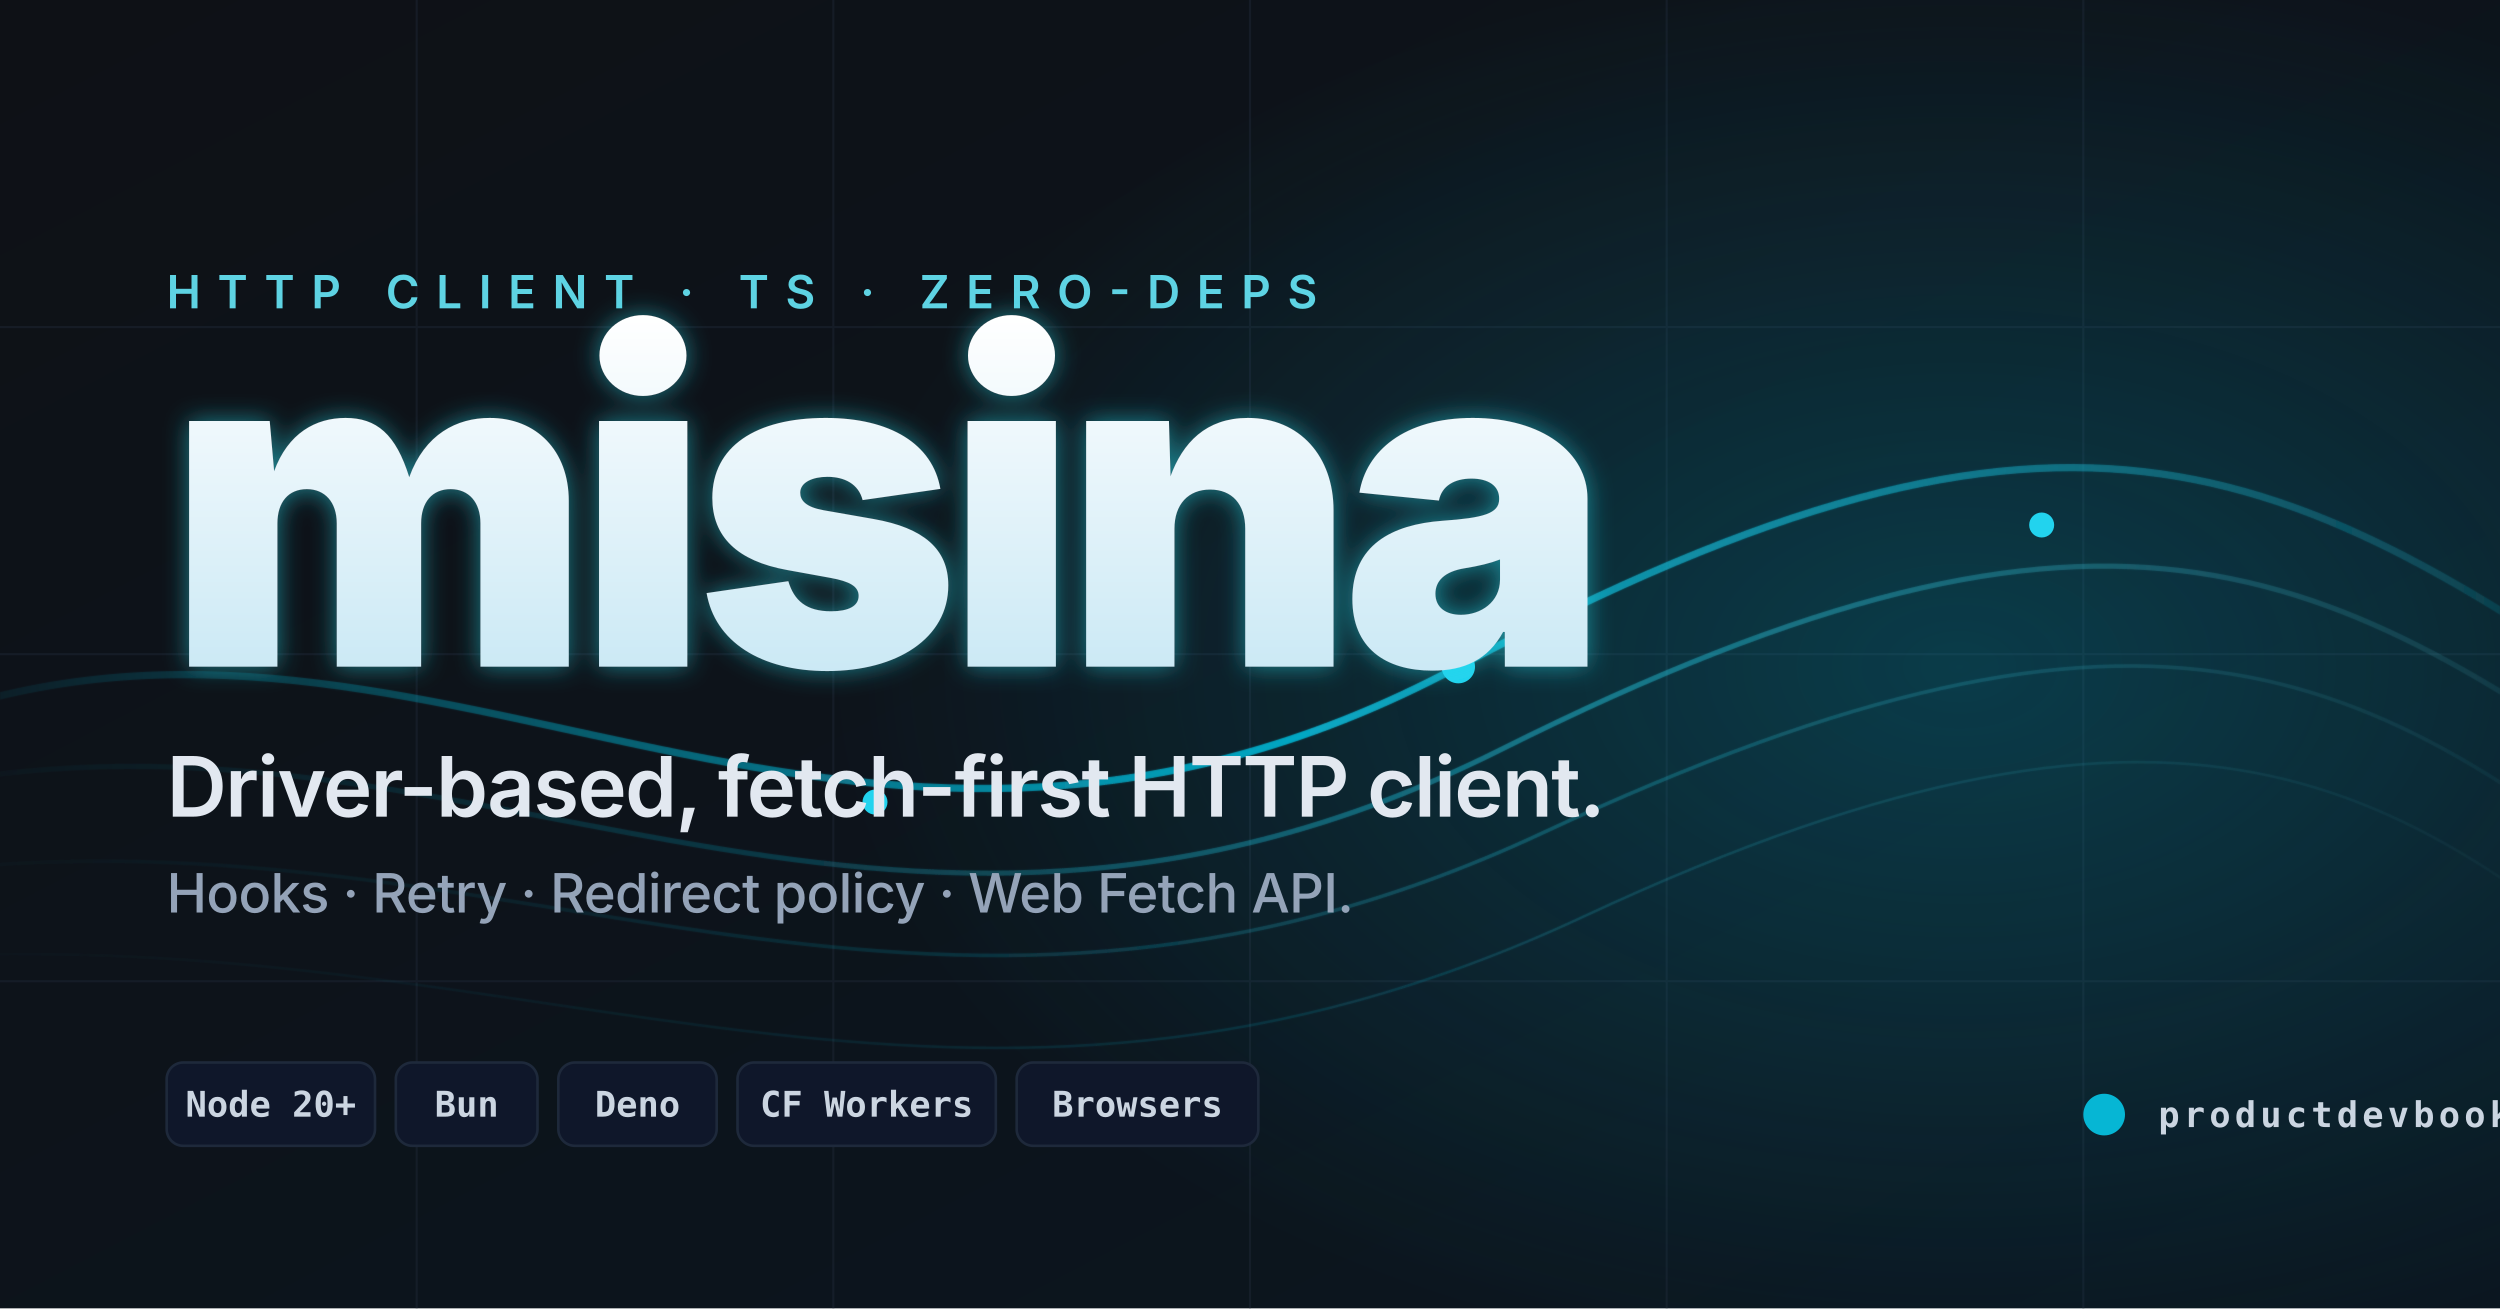
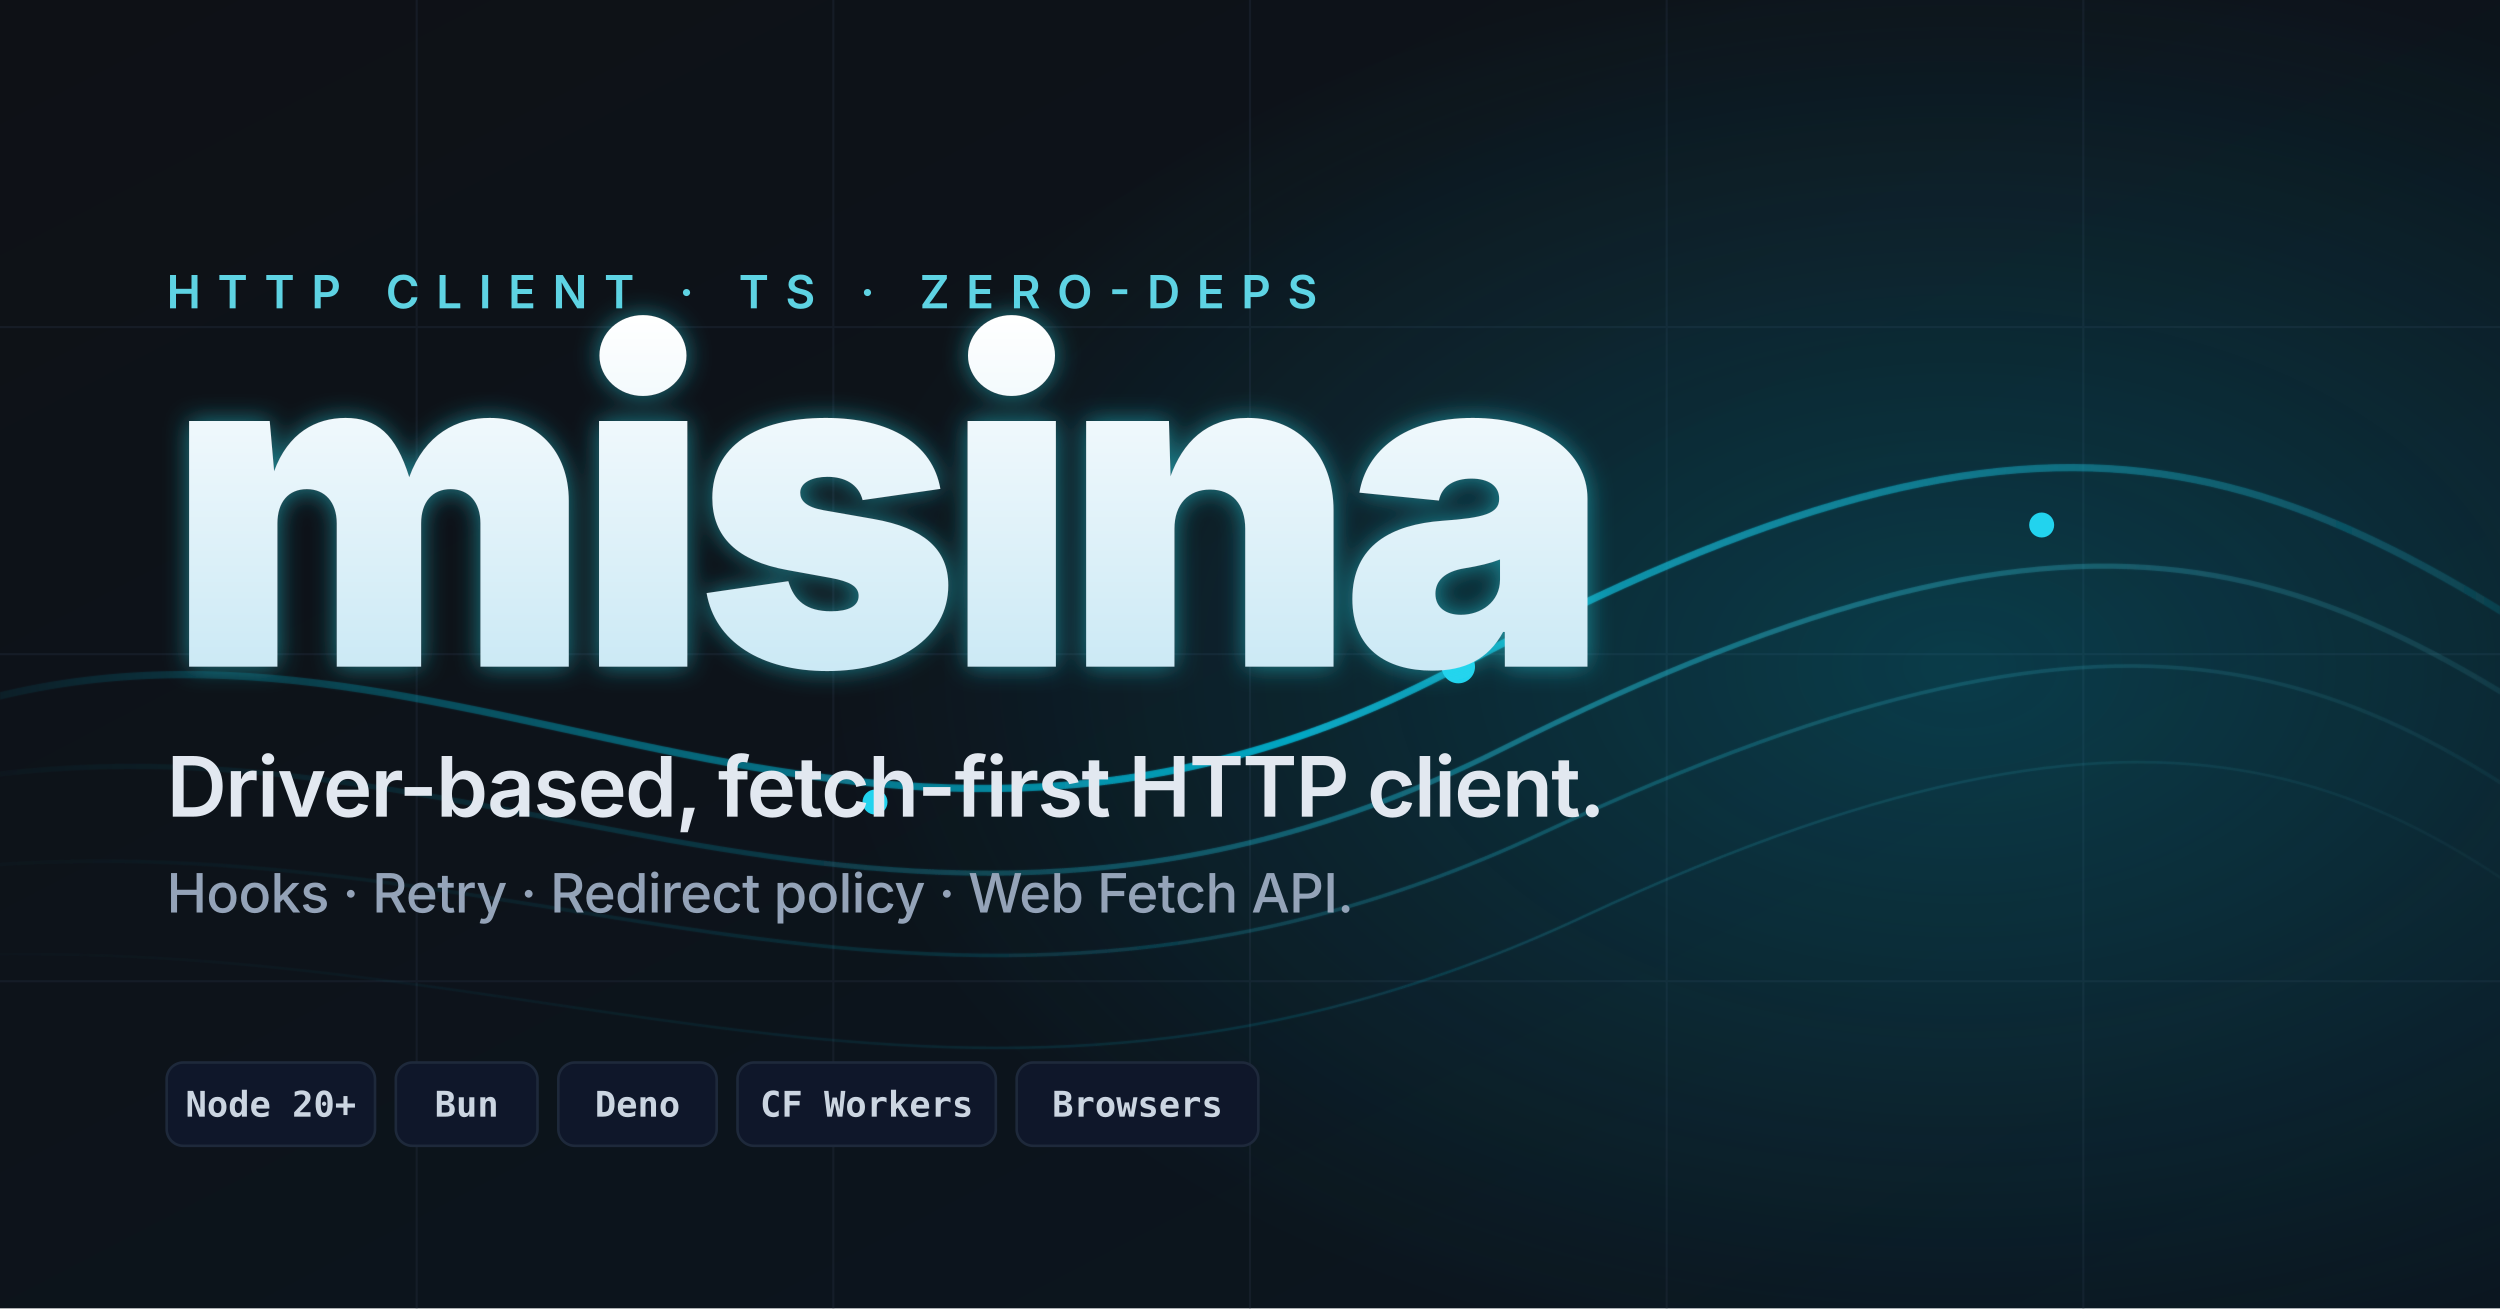
<svg xmlns="http://www.w3.org/2000/svg" viewBox="0 0 1200 628" width="1200" height="628">
  <defs>
    <linearGradient id="bg" x1="0" y1="0" x2="1" y2="1">
      <stop offset="0" stop-color="#0e1116" />
      <stop offset="1" stop-color="#0b1620" />
    </linearGradient>
    <linearGradient id="line" x1="0" y1="0" x2="1" y2="0">
      <stop offset="0" stop-color="#06b6d4" stop-opacity="0" />
      <stop offset="0.5" stop-color="#06b6d4" stop-opacity="0.9" />
      <stop offset="1" stop-color="#22d3ee" stop-opacity="0" />
    </linearGradient>
    <linearGradient id="line2" x1="0" y1="0" x2="1" y2="0">
      <stop offset="0" stop-color="#0891b2" stop-opacity="0" />
      <stop offset="0.6" stop-color="#22d3ee" stop-opacity="0.45" />
      <stop offset="1" stop-color="#67e8f9" stop-opacity="0" />
    </linearGradient>
    <linearGradient id="title" x1="0" y1="0" x2="0" y2="1">
      <stop offset="0" stop-color="#ffffff" />
      <stop offset="1" stop-color="#cbe9f5" />
    </linearGradient>
    <radialGradient id="glow" cx="0.5" cy="0.5" r="0.5">
      <stop offset="0" stop-color="#06b6d4" stop-opacity="0.35" />
      <stop offset="1" stop-color="#06b6d4" stop-opacity="0" />
    </radialGradient>
    <filter id="soft" x="-10%" y="-10%" width="120%" height="120%">
      <feGaussianBlur stdDeviation="0.5" />
    </filter>
    <filter id="titleGlow" x="-10%" y="-30%" width="120%" height="160%">
      <feGaussianBlur stdDeviation="6" result="blur" />
      <feColorMatrix in="blur" type="matrix" values="0 0 0 0 0.024  0 0 0 0 0.714  0 0 0 0 0.831  0 0 0 0.55 0" />
      <feMerge>
        <feMergeNode />
        <feMergeNode in="SourceGraphic" />
      </feMerge>
    </filter>
  </defs>
  <rect width="1200" height="628" fill="url(#bg)" />
  <g stroke="#1f2937" stroke-width="1" opacity="0.45">
    <path d="M0 157 H1200 M0 314 H1200 M0 471 H1200" />
    <path d="M200 0 V628 M400 0 V628 M600 0 V628 M800 0 V628 M1000 0 V628" />
  </g>
  <ellipse cx="940" cy="320" rx="540" ry="340" fill="url(#glow)" opacity="0.7" />
  <g fill="none" filter="url(#soft)">
    <path d="M-50 350 C 200 250, 400 480, 700 320 S 1100 220, 1300 360" stroke="url(#line)" stroke-width="3.5" />
    <path d="M-50 380 C 220 320, 420 510, 720 360 S 1120 270, 1300 400" stroke="url(#line2)" stroke-width="2.5" />
    <path d="M-50 420 C 240 380, 440 540, 740 400 S 1140 320, 1300 450" stroke="url(#line2)" stroke-width="1.75" opacity="0.6" />
    <path d="M-50 460 C 260 440, 460 580, 760 440 S 1160 380, 1300 500" stroke="url(#line2)" stroke-width="1.25" opacity="0.4" />
  </g>
  <g fill="#22d3ee">
    <circle cx="180" cy="289" r="6" />
    <circle cx="420" cy="385" r="6" />
    <circle cx="700" cy="320" r="8" />
    <circle cx="980" cy="252" r="6" />
  </g>
  <text x="80" y="148" font-family="'Inter', 'SF Pro Display', ui-sans-serif, system-ui, -apple-system, 'Segoe UI', Roboto, sans-serif" font-size="22" font-weight="600" fill="#67e8f9" letter-spacing="8" opacity="0.9">HTTP CLIENT · TS · ZERO-DEPS</text>
  <text x="80" y="320" font-family="'Inter', 'SF Pro Display', ui-sans-serif, system-ui, -apple-system, 'Segoe UI', Roboto, sans-serif" font-size="216" font-weight="900" fill="url(#title)" letter-spacing="-7" filter="url(#titleGlow)">misina</text>
  <text x="80" y="392" font-family="'Inter', 'SF Pro Display', ui-sans-serif, system-ui, -apple-system, 'Segoe UI', Roboto, sans-serif" font-size="40" font-weight="600" fill="#e2e8f0" letter-spacing="-0.8">Driver-based, fetch-first HTTP client.</text>
  <text x="80" y="438" font-family="'Inter', 'SF Pro Display', ui-sans-serif, system-ui, -apple-system, 'Segoe UI', Roboto, sans-serif" font-size="26" font-weight="500" fill="#94a3b8" letter-spacing="-0.3">Hooks · Retry · Redirect policy · Web Fetch API.</text>
  <g font-family="ui-monospace, SFMono-Regular, Menlo, Monaco, monospace" font-size="17" font-weight="600" fill="#cbd5e1">
    <g>
      <rect x="80" y="510" width="100" height="40" rx="8" fill="#0f172a" stroke="#1e293b" stroke-width="1.25" />
      <text x="130" y="536" text-anchor="middle">Node 20+</text>
    </g>
    <g>
      <rect x="190" y="510" width="68" height="40" rx="8" fill="#0f172a" stroke="#1e293b" stroke-width="1.25" />
      <text x="224" y="536" text-anchor="middle">Bun</text>
    </g>
    <g>
      <rect x="268" y="510" width="76" height="40" rx="8" fill="#0f172a" stroke="#1e293b" stroke-width="1.25" />
      <text x="306" y="536" text-anchor="middle">Deno</text>
    </g>
    <g>
      <rect x="354" y="510" width="124" height="40" rx="8" fill="#0f172a" stroke="#1e293b" stroke-width="1.25" />
      <text x="416" y="536" text-anchor="middle">CF Workers</text>
    </g>
    <g>
      <rect x="488" y="510" width="116" height="40" rx="8" fill="#0f172a" stroke="#1e293b" stroke-width="1.25" />
      <text x="546" y="536" text-anchor="middle">Browsers</text>
    </g>
  </g>
-   <g transform="translate(1010, 535)">
-     <circle r="10" fill="#06b6d4" />
-     <text x="26" y="6" font-family="ui-monospace, SFMono-Regular, Menlo, Monaco, monospace" font-size="17" font-weight="600" fill="#cbd5e1" letter-spacing="2">productdevbook</text>
-   </g>
</svg>
